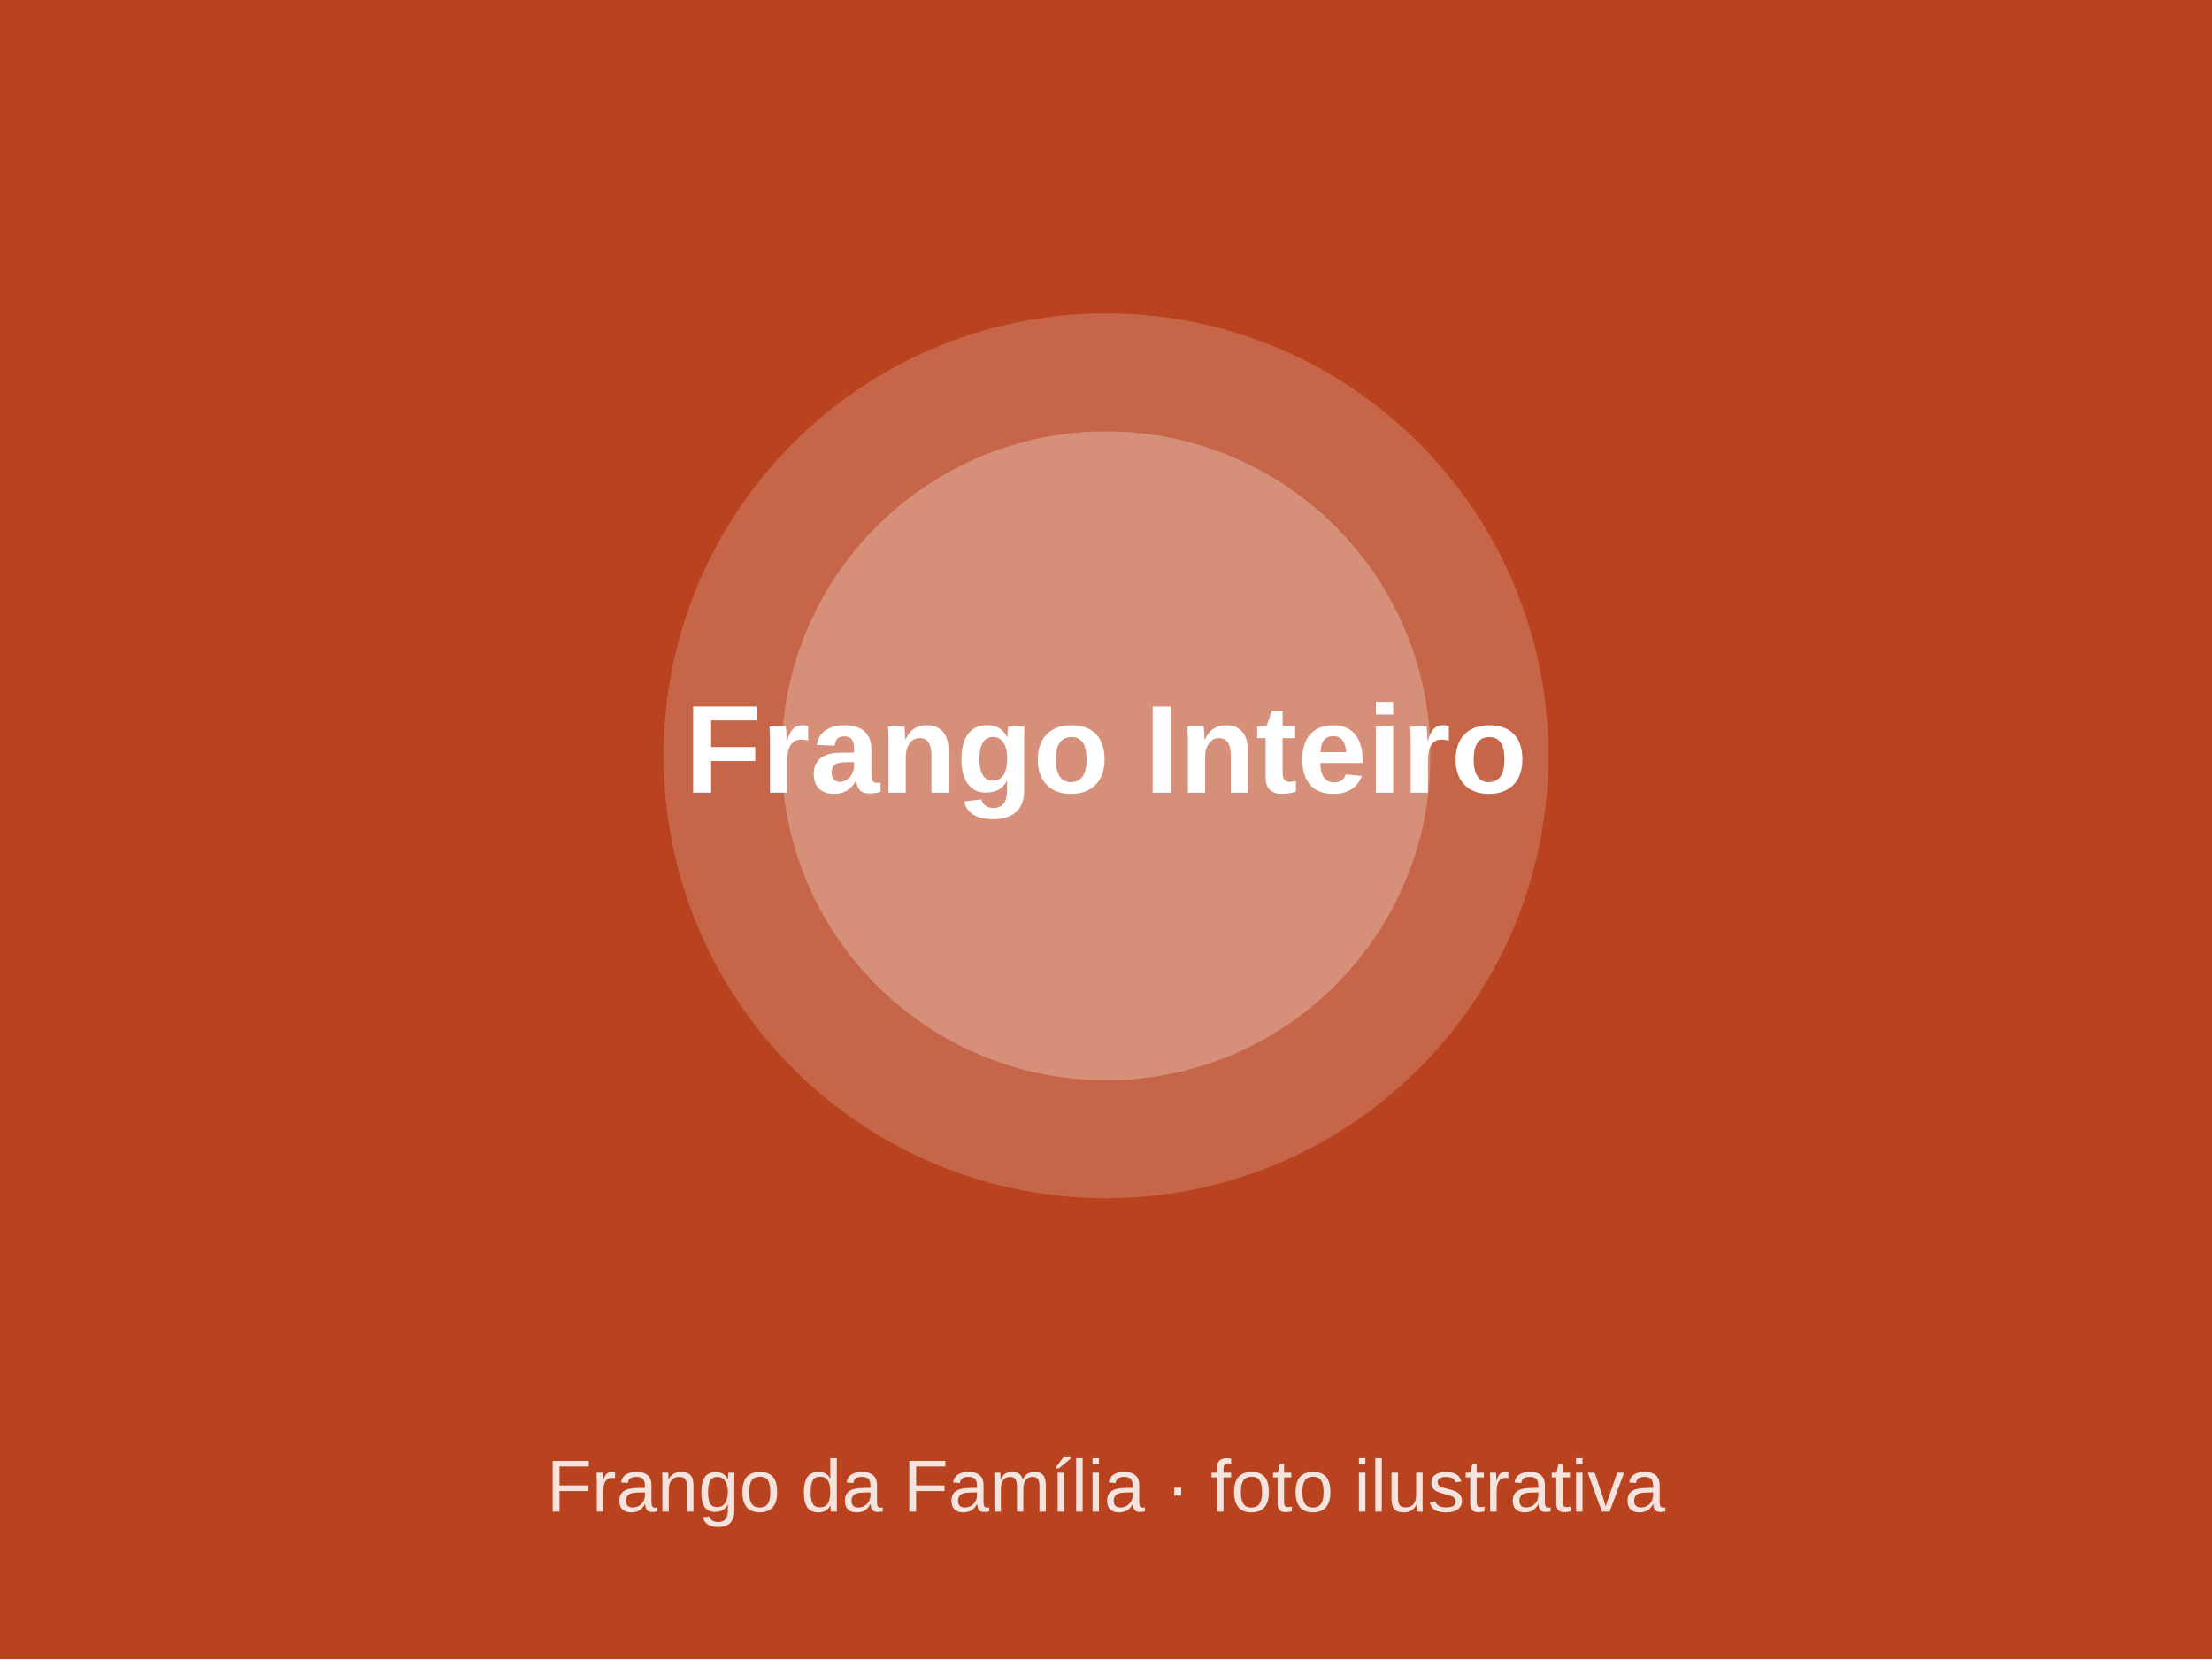
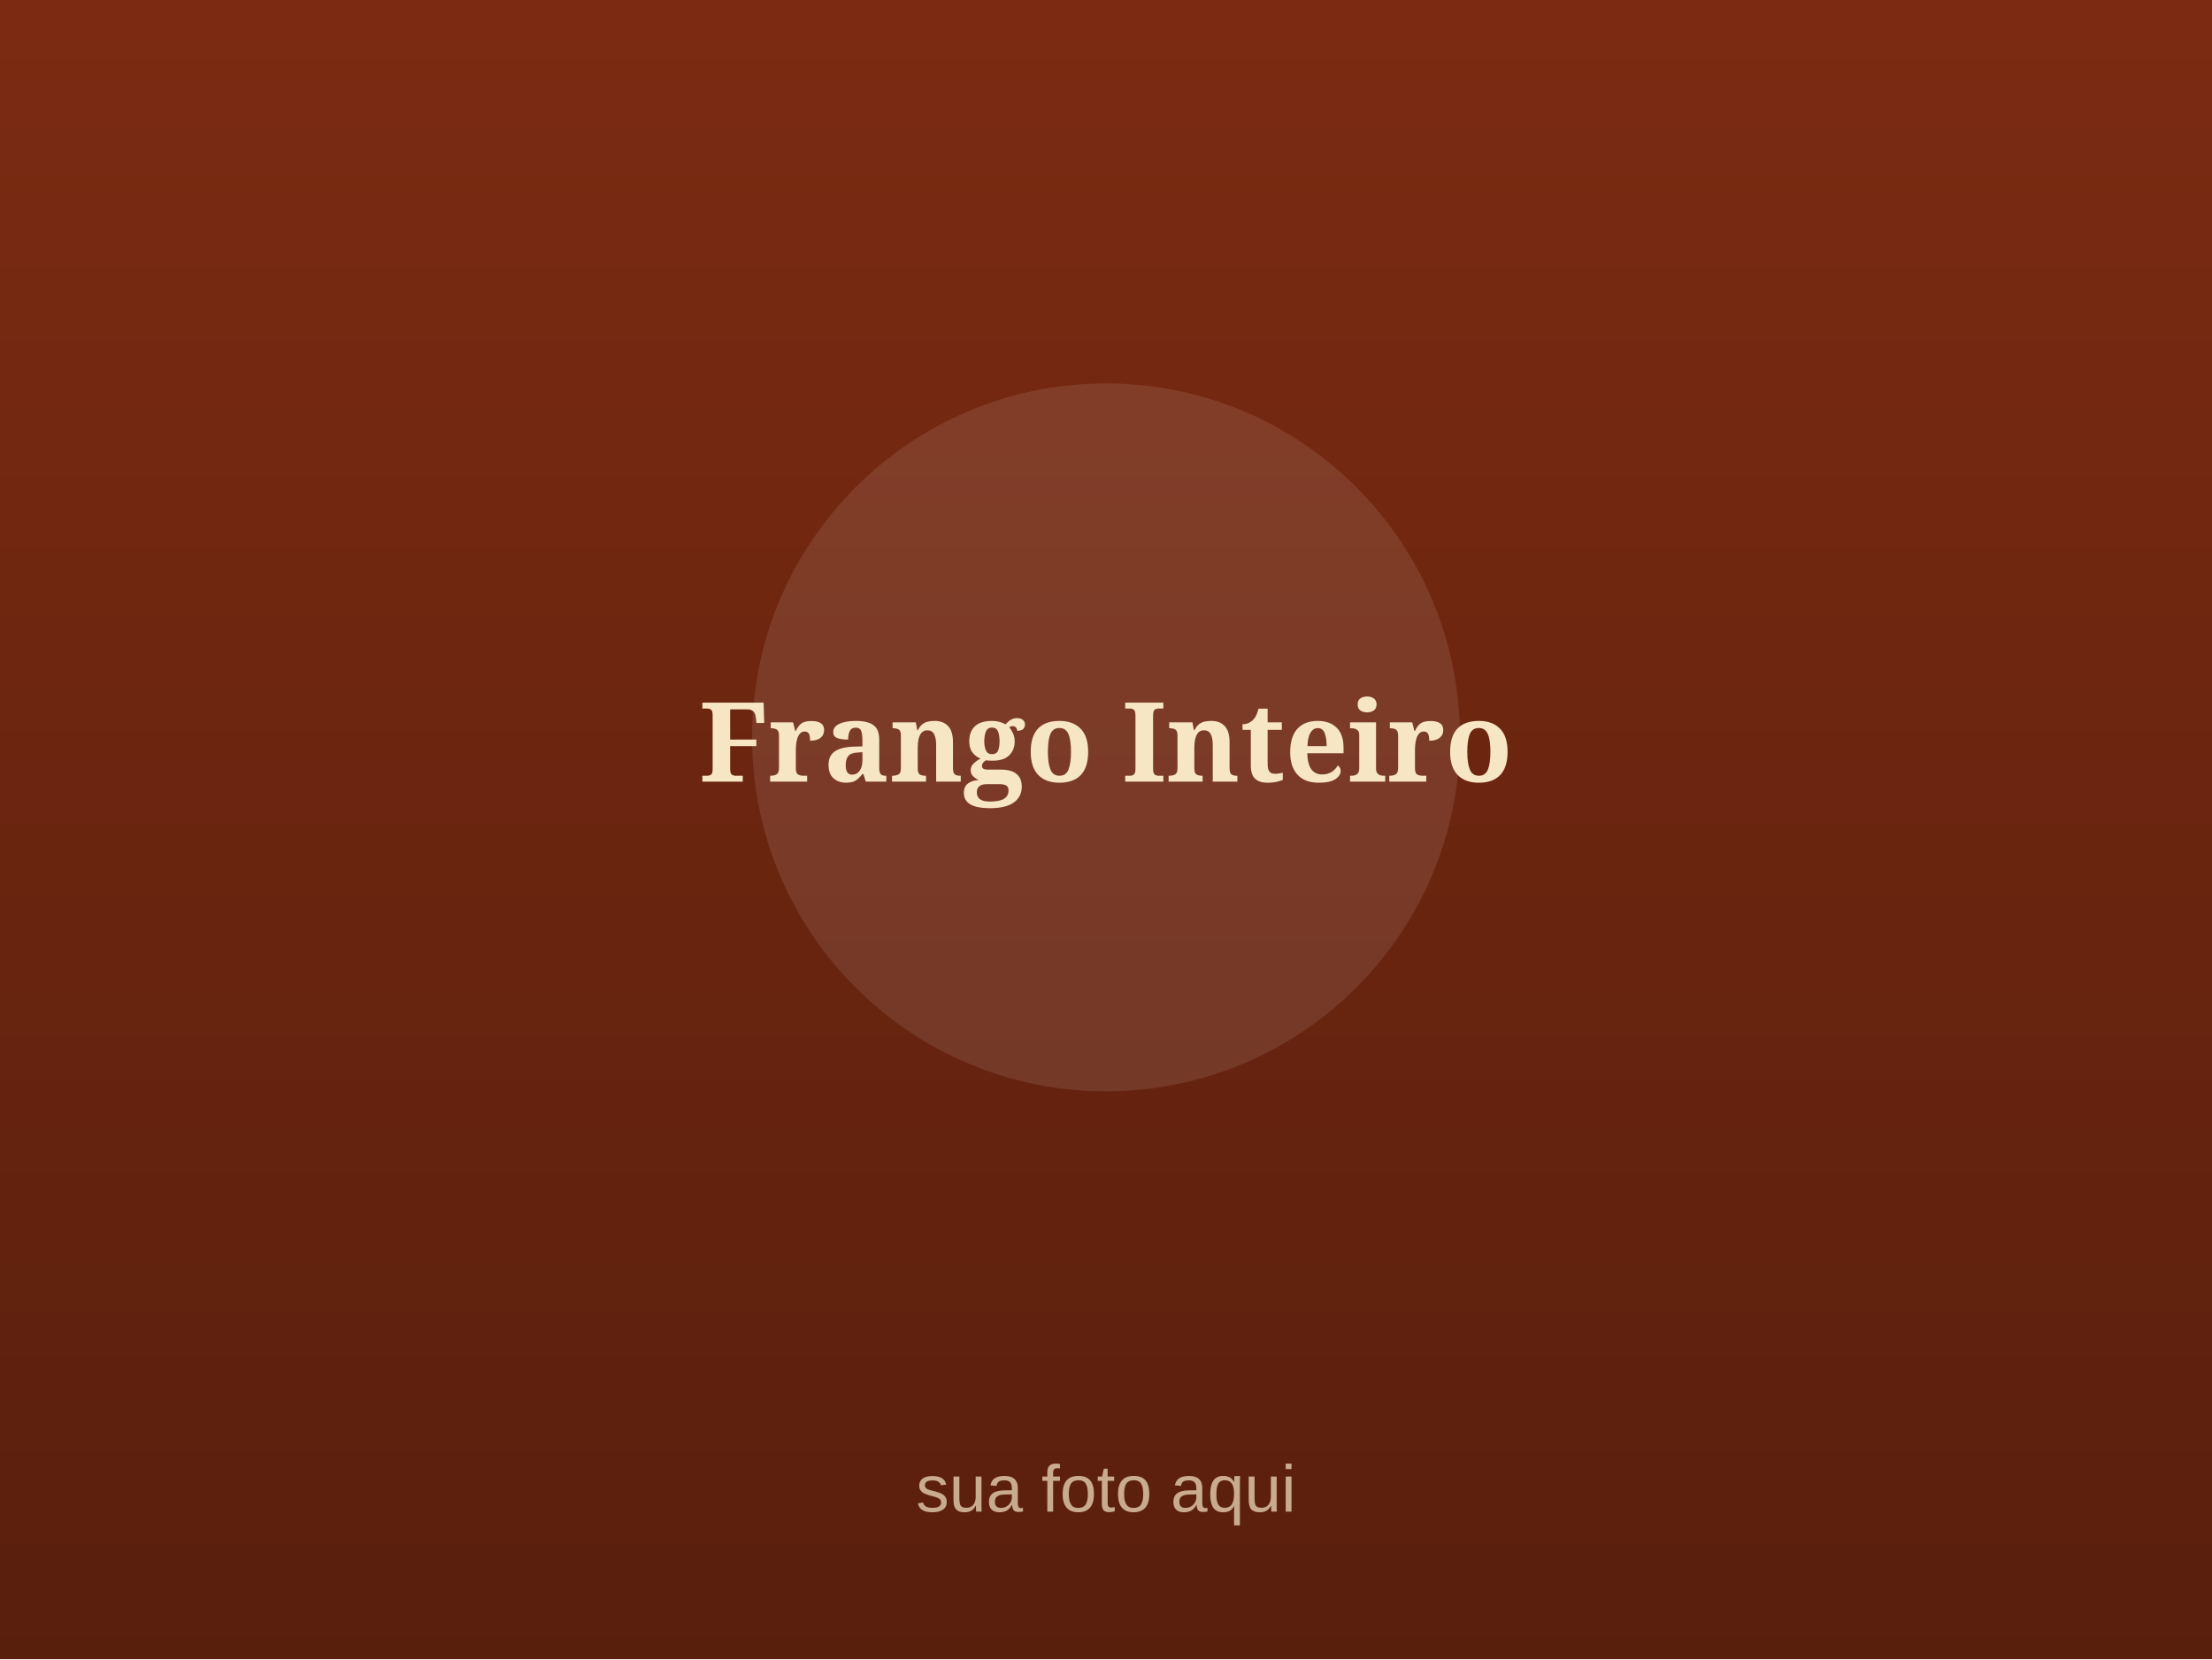
<svg xmlns="http://www.w3.org/2000/svg" viewBox="0 0 600 450" role="img" aria-label="Frango Inteiro">
-   <rect width="600" height="450" fill="#b9431f" />
-   <circle cx="300" cy="205" r="120" fill="#ffffff" opacity="0.18" />
-   <circle cx="300" cy="205" r="88" fill="#ffffff" opacity="0.28" />
-   <text x="300" y="215" font-family="Segoe UI, Arial, sans-serif" font-size="34" fill="#fff" text-anchor="middle" font-weight="700">Frango Inteiro</text>
-   <text x="300" y="410" font-family="Segoe UI, Arial, sans-serif" font-size="20" fill="#fff" opacity="0.85" text-anchor="middle">Frango da Família · foto ilustrativa</text>
+   <rect width="600" height="450" fill="#7c2b12" />
+   <rect width="600" height="450" fill="url(#g)" />
+   <defs>
+     <linearGradient id="g" x1="0" y1="0" x2="0" y2="1">
+       <stop offset="0" stop-color="#000" stop-opacity="0" />
+       <stop offset="1" stop-color="#000" stop-opacity="0.28" />
+     </linearGradient>
+   </defs>
+   <circle cx="300" cy="200" r="96" fill="#ffffff" opacity="0.10" />
+   <text x="300" y="212" font-family="Georgia, serif" font-size="30" fill="#f7e6c4" text-anchor="middle" font-weight="700">Frango Inteiro</text>
+   <text x="300" y="410" font-family="Segoe UI, Arial, sans-serif" font-size="18" fill="#f7e6c4" opacity="0.7" text-anchor="middle">sua foto aqui</text>
</svg>
